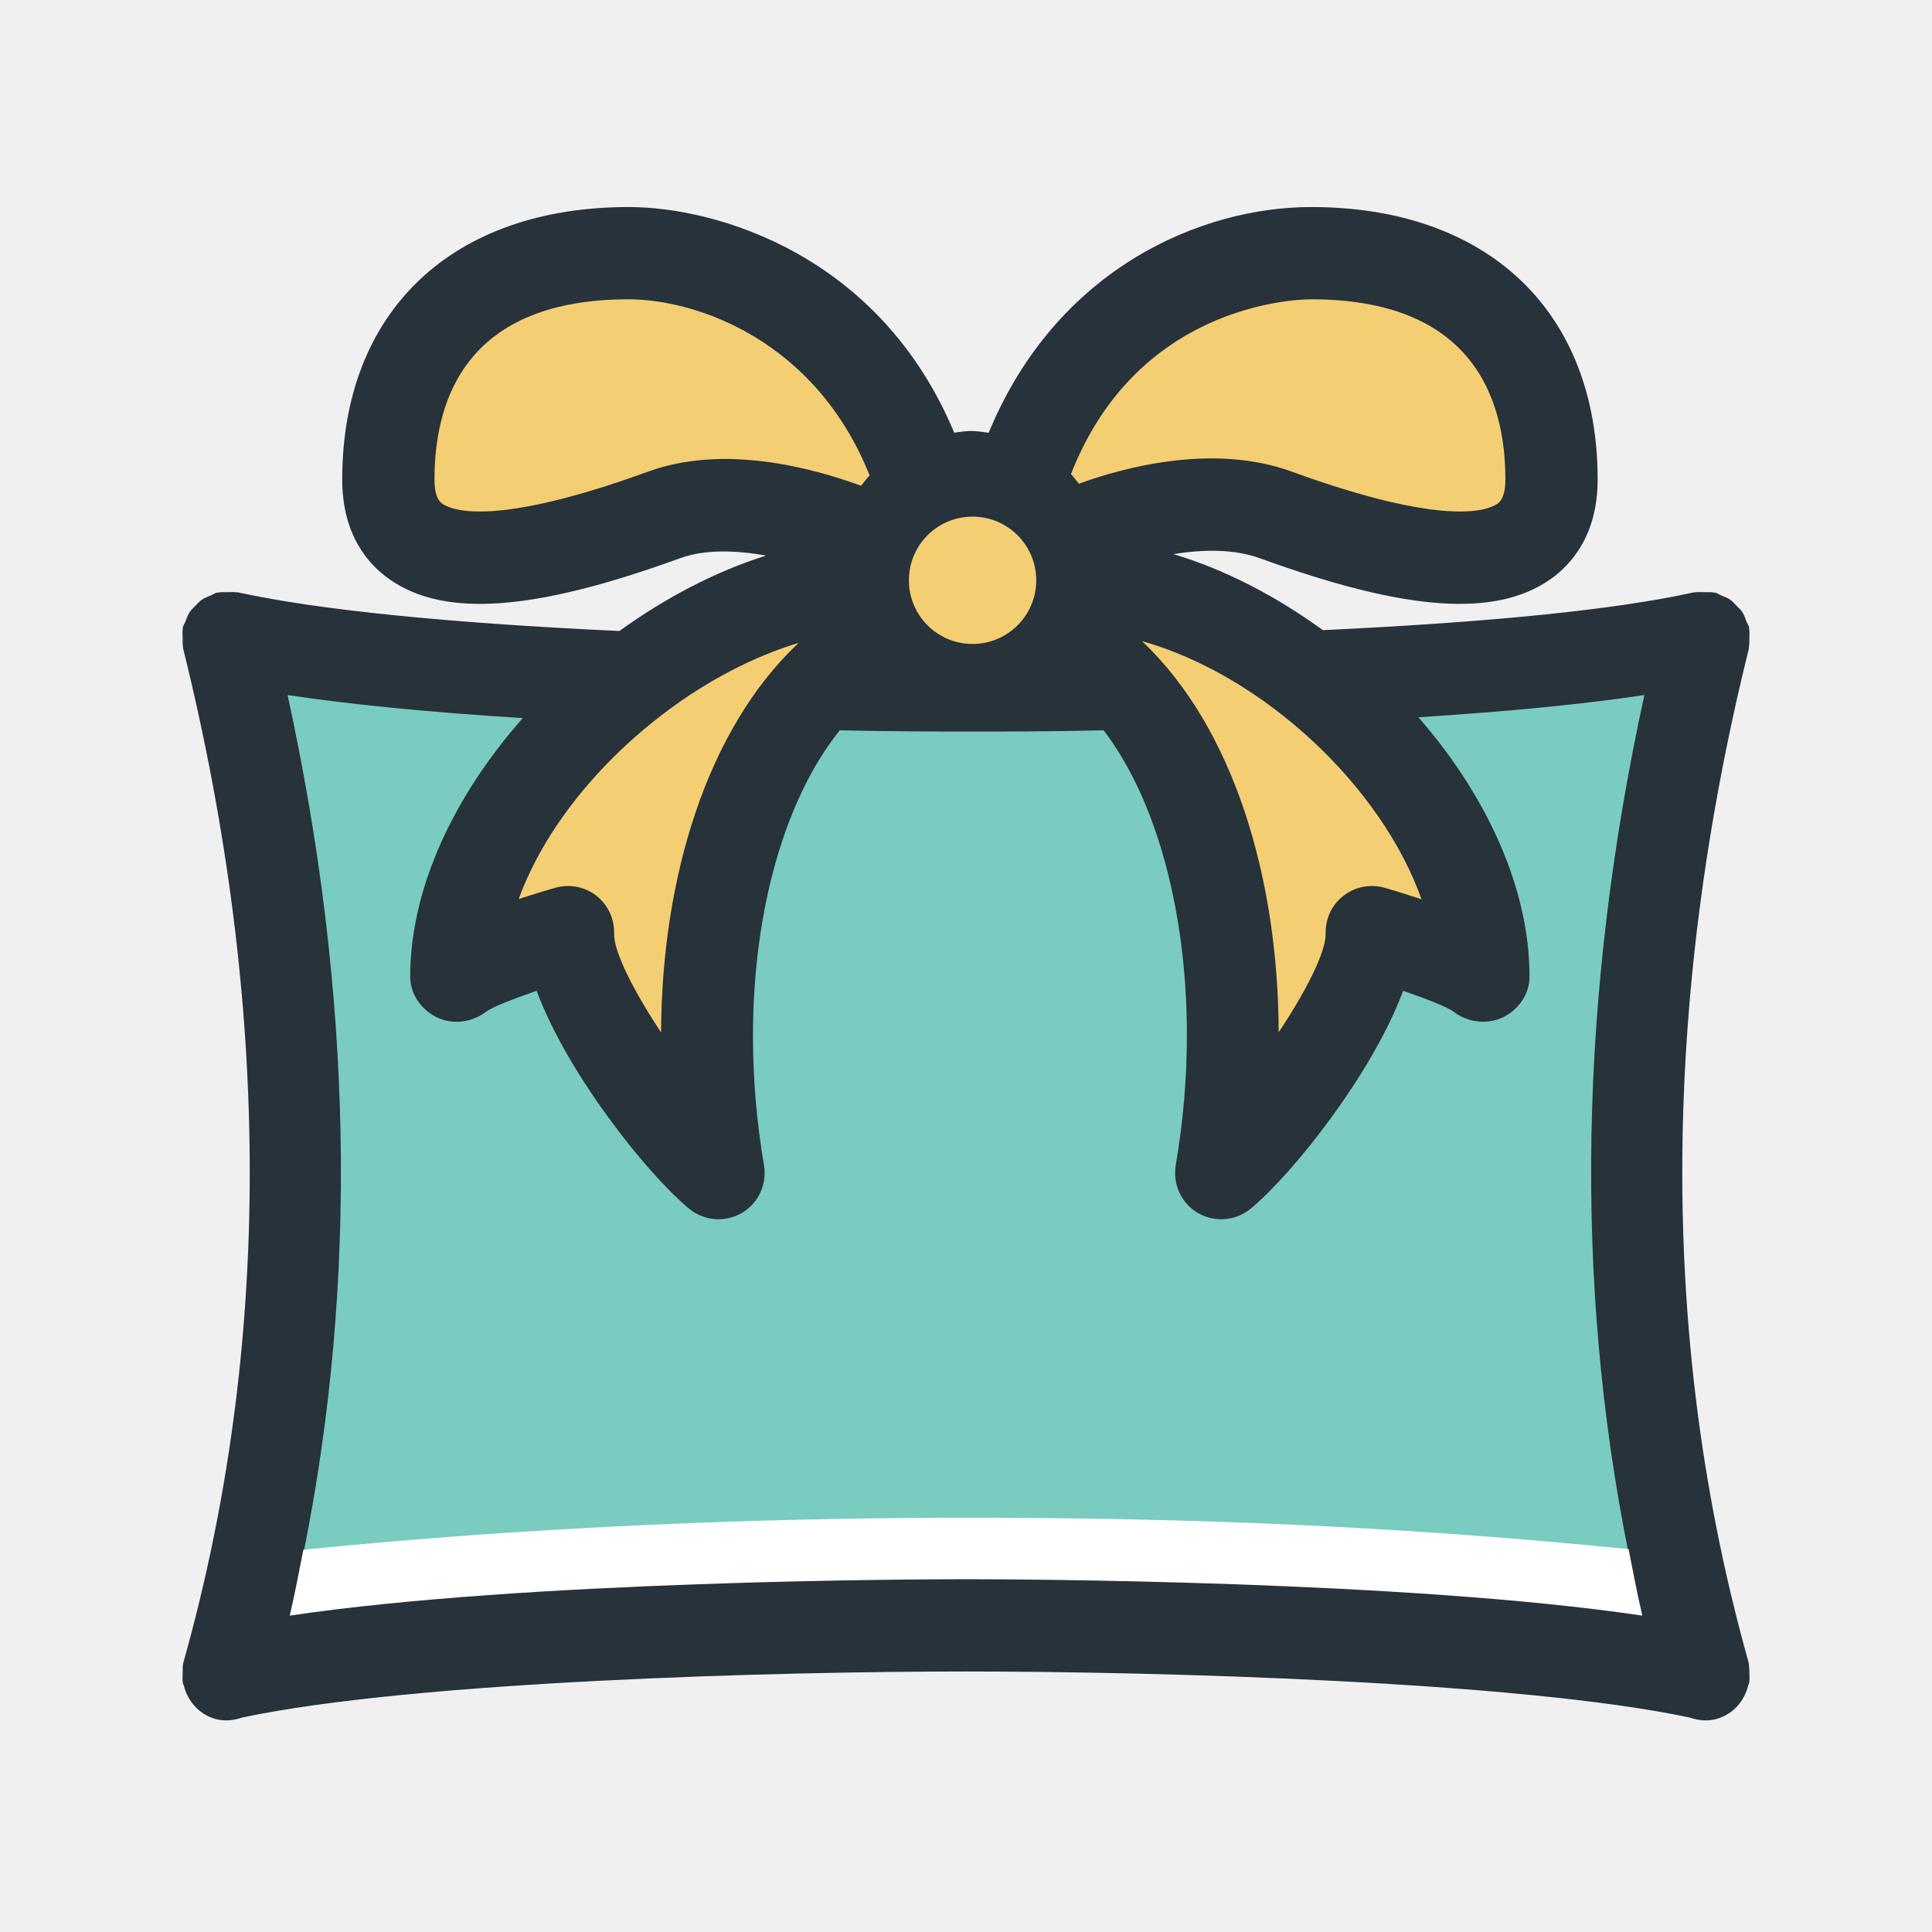
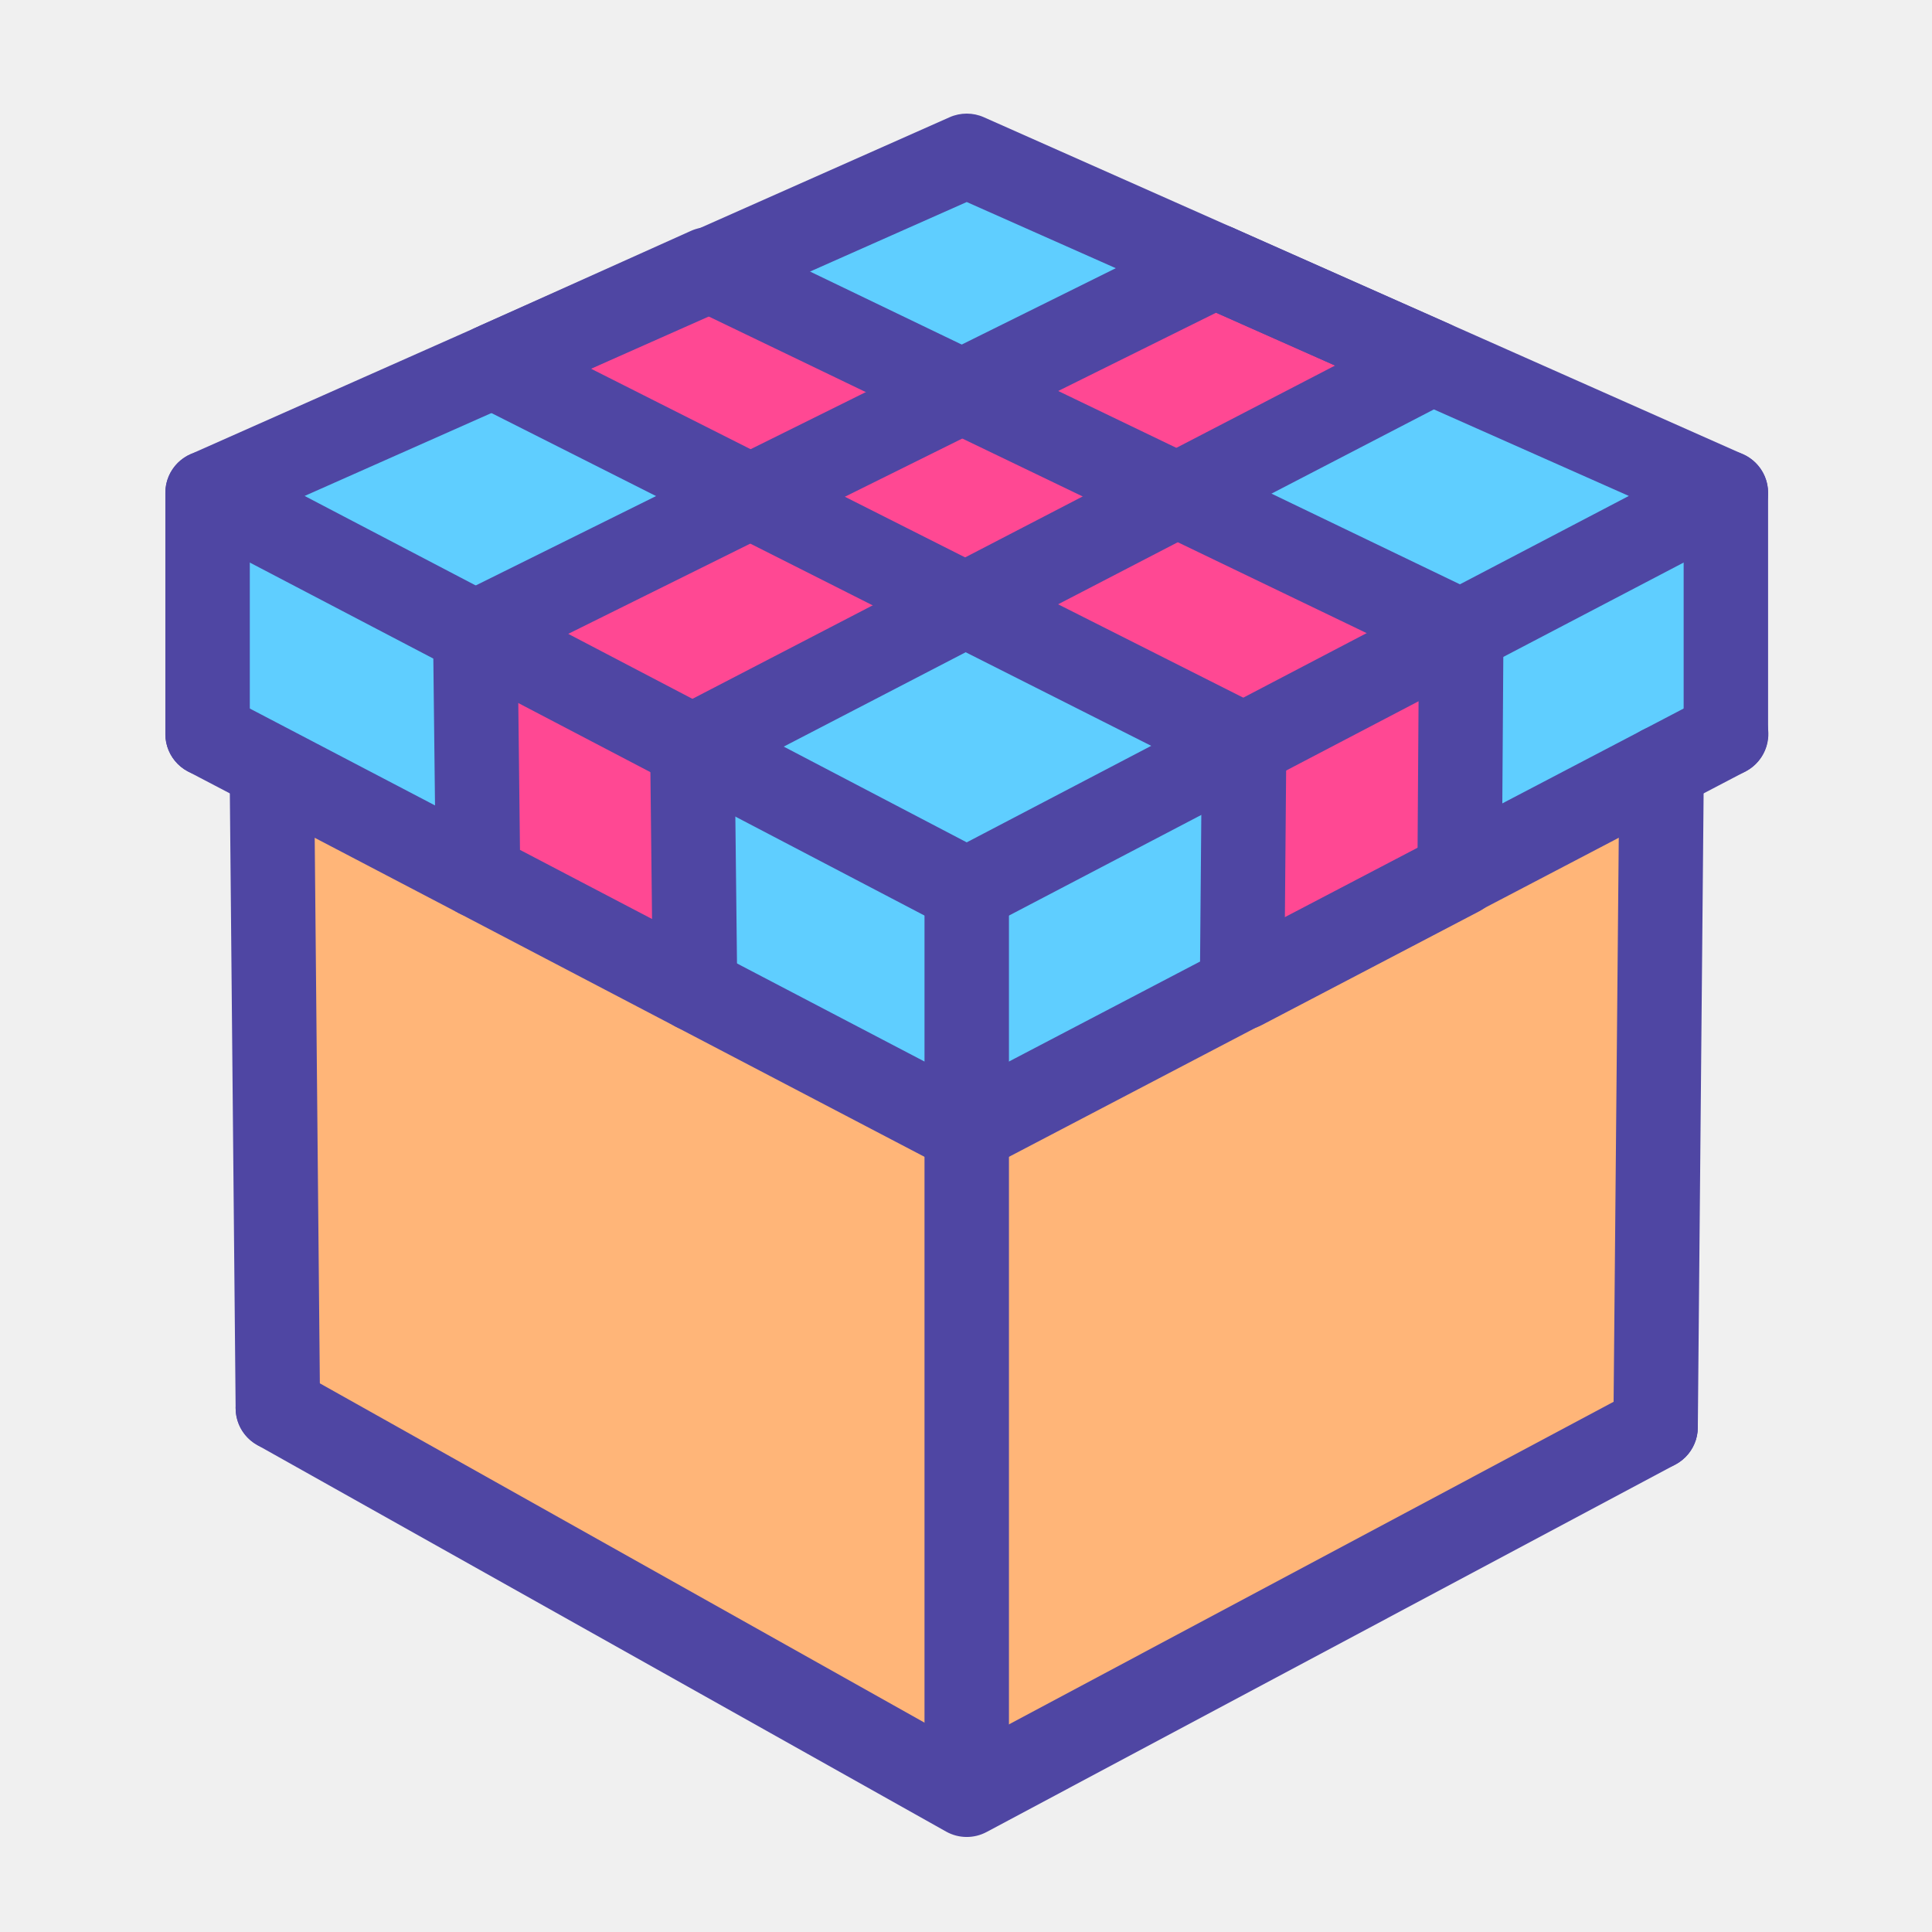
- <svg xmlns="http://www.w3.org/2000/svg" t="1732014628991" class="icon" viewBox="0 0 1024 1024" version="1.1" p-id="1351" width="200" height="200">
-   <path d="M926.759 881.146c0.443 1.845 0.381 3.694 0.443 5.604 0.066 1.718 0.192 3.375-0.127 5.03 0 0.127 0.066 0.189 0 0.316-0.061 0.385-0.316 0.639-0.443 1.021-1.976 8.34-7.961 15.473-16.812 17.957-4.965 1.399-9.803 0.763-14.325-0.766-90.928-19.229-283.289-24.386-383.511-24.386s-292.645 5.157-383.511 24.386c-4.518 1.529-9.359 2.164-14.325 0.766-8.802-2.484-14.788-9.617-16.763-17.894-0.127-0.381-0.382-0.697-0.509-1.082 0-0.127 0.066-0.254 0-0.316-0.254-1.656-0.127-3.312-0.062-5.03 0-1.911-0.066-3.759 0.382-5.604 0.062-0.066 0-0.127 0.062-0.192 46.881-166.697 46.818-347.471-0.189-537.219-0.066-0.254 0-0.443-0.066-0.701-0.316-1.591-0.189-3.309-0.189-5.03 0-1.591-0.258-3.182 0.062-4.711 0.066-0.189-0.062-0.446 0-0.701 0.254-1.209 1.021-2.164 1.464-3.309 0.639-1.657 1.148-3.247 2.103-4.714 0.89-1.336 2.038-2.419 3.182-3.563 1.082-1.082 2.038-2.23 3.312-3.12 1.464-1.021 3.12-1.594 4.838-2.296 1.099-0.443 1.927-1.209 3.136-1.464 0.192-0.062 0.446 0 0.639-0.062 1.653-0.319 3.375-0.192 5.03-0.192 1.591 0 3.182-0.189 4.711 0.066 0.254 0.062 0.446-0.066 0.701 0 42.851 9.359 111.047 16.236 202.294 20.503 24.193-17.448 50.554-31.391 77.745-39.989-15.854-2.8-32.347-3.439-45.716 1.464-77.3 28.083-124.739 31.519-153.839 11.143-11.459-8.023-25.086-23.685-25.086-52.911 0-89.08 58.134-144.414 151.798-144.414 47.311 0 133.398 25.788 172.558 119.582 2.93-0.319 5.793-0.893 8.851-0.893 3.185 0 6.305 0.573 9.425 0.955 36.034-87.296 112.76-119.644 170.96-119.644 93.602 0 151.801 55.334 151.801 144.414 0 29.227-13.692 44.888-25.09 52.911-29.162 20.375-76.6 16.939-153.836-11.143-13.882-5.093-30.437-4.711-45.909-2.227 27.633 8.277 54.568 22.413 79.211 40.305 90.097-4.268 154.663-10.823 196.816-20.056 0.254-0.066 0.509 0.062 0.697 0 1.529-0.254 3.123-0.066 4.714-0.066 1.718 0 3.436-0.127 5.03 0.192 0.254 0.062 0.443 0 0.701 0.062 1.144 0.254 1.972 1.021 3.054 1.402 1.718 0.701 3.375 1.275 4.903 2.357 1.275 0.89 2.23 2.038 3.247 3.12 1.148 1.145 2.357 2.164 3.247 3.563 0.955 1.467 1.402 3.058 2.038 4.714 0.446 1.145 1.209 2.1 1.464 3.309 0.066 0.254 0 0.512 0 0.701 0.319 1.529 0.127 3.12 0.127 4.711-0.061 1.721 0.13 3.439-0.254 5.03-0.062 0.258 0.066 0.446 0 0.701-46.991 189.687-47.054 370.457-0.189 537.219 0.002 0.065 0.002 0.127 0.002 0.191z" fill="#27323A" p-id="1352" />
-   <path d="M605.265 339.787c48.648 45.974 72.208 125.567 72.462 207.389 14.009-21.142 24.898-42.026 24.898-52.022v-1.082c0-7.514 3.436-14.648 9.422-19.293a24.435 24.435 0 0 1 21.65-4.268c4.838 1.336 11.971 3.566 19.741 6.113-21.396-60.299-84.241-118.815-148.173-136.837zM567.637 251.281c1.526 1.591 2.8 3.375 4.202 5.093 24.066-8.72 71.25-21.52 112.765-6.429 81.441 29.67 104.043 20.565 109.012 17.063 1.144-0.828 4.268-2.993 4.268-12.861 0-43.555-17.894-95.512-102.899-95.512-9.741 0-92.519 3.375-127.347 92.646zM481.739 307.571c0 18.654 15.091 33.745 33.745 33.745 18.596 0 33.748-15.091 33.748-33.745 0-18.657-15.154-33.748-33.748-33.748-18.654-0.001-33.745 15.09-33.745 33.748zM456.395 257.456c1.467-1.845 2.93-3.756 4.521-5.474-28.973-72.398-92.581-93.347-127.732-93.347-85.066 0-102.896 51.957-102.896 95.512 0 9.868 3.054 12.033 4.202 12.861 5.03 3.502 27.571 12.607 109.073-17.063 39.863-14.519 86.154-2.231 112.831 7.51zM274.923 476.497c7.641-2.484 14.71-4.648 19.548-5.986 7.453-2.103 15.537-0.509 21.65 4.268 5.92 4.645 9.359 11.779 9.359 19.293v1.082c0 9.995 10.954 30.945 24.898 52.084 0.382-81.692 24.069-160.587 72.906-206.496-24.386 7.387-48.455 20.187-70.168 36.422-0.127 0.127-0.254 0.192-0.382 0.319-35.465 26.617-64.504 62.4-77.811 99.014z" fill="#F4CE73" p-id="1353" />
-   <path d="M863.052 822.533c-28.878-143.647-26.029-295.892 8.499-454.155-32.093 4.838-71.889 8.725-119.77 11.779 35.656 40.879 58.897 90.1 58.897 137.411 0 9.295-5.666 17.445-14.009 21.586-8.404 4.075-18.781 2.8-26.168-2.866-3.182-2.484-14.136-6.752-26.808-11.143-16.363 44.061-58.832 97.423-80.929 115.568-7.896 6.432-18.974 7.322-27.76 2.23a24.458 24.458 0 0 1-12.164-21.142c0-1.399 0.127-2.739 0.319-4.138a408.733 408.733 0 0 0 5.92-69.15c0-65.841-16.427-125.248-44.125-161.416-29.99 0.636-50.747 0.636-70.487 0.636h-2.484c-19.675 0-37.82-0.062-66.92-0.636-28.846 35.975-45.974 95.257-45.974 161.923 0 22.348 1.848 45.463 5.859 68.642 0.192 1.399 0.319 2.739 0.319 4.138a24.457 24.457 0 0 1-12.164 21.142c-8.786 5.093-19.864 4.202-27.76-2.23-22.097-18.146-64.566-71.443-80.929-115.568-12.672 4.391-23.626 8.659-26.873 11.143-7.384 5.666-17.764 7.002-26.104 2.866-8.343-4.141-14.009-12.291-14.009-21.586 0-47.122 23.558-96.085 59.66-136.964-49.919-3.12-91.372-7.195-124.673-12.225 34.593 158.296 37.442 310.572 8.565 454.125-2.277 11.332 704.348 11.332 702.072 0.03z" fill="#79CCBF" p-id="1354" />
-   <path d="M511.983 804.42c-165.138 0-291.722 10.95-351.21 17.002-2.341 11.652-4.457 23.368-7.211 34.893 125.375-18.657 332.826-19.293 358.421-19.293 25.598 0 233.112 0.636 358.486 19.293-2.768-11.652-4.92-23.463-7.274-35.245-120.917-12.098-231.725-16.649-351.212-16.649z" fill="#FFFFFF" p-id="1355" />
+ <svg xmlns="http://www.w3.org/2000/svg" t="1770544745633" class="icon" viewBox="0 0 1024 1024" version="1.1" p-id="4700" width="200" height="200">
+   <path d="M880.699 406.886l-107.064 56.01 0.863-128.036-0.288-0.128 140.536-73.529v127.876zM914.746 261.203l-140.536 73.529-150.318-72.346 135.325-70.204z" fill="#5FCEFF" p-id="4701" />
+   <path d="M774.498 334.86l-0.863 128.036-115.312 60.358 1.087-128.164-0.288-0.16 115.089-60.198z" fill="#FF4893" p-id="4702" />
+   <path d="M623.892 262.386l150.318 72.346-115.089 60.198-147.441-74.36z" fill="#FF4893" p-id="4703" />
+   <path d="M644.895 141.415l114.321 50.767-114.321-50.767z" fill="#5FCEFF" p-id="4704" />
+   <path d="M759.217 192.182l-135.325 70.204-114.002-54.859 134.142-66.496 0.863 0.384z" fill="#FF4893" p-id="4705" />
+   <path d="M659.409 395.089l-1.087 128.164-145.939 76.342v-127.876l146.738-76.79z" fill="#5FCEFF" p-id="4706" />
+   <path d="M659.121 394.929l-146.738 76.79-145.427-76.086 144.724-75.063zM644.032 141.031l-134.142 66.496-133.854-64.418 136.348-60.517z" fill="#5FCEFF" p-id="4707" />
+   <path d="M623.892 262.386l-112.211 58.184-113.938-57.448 112.147-55.594z" fill="#FF4893" p-id="4708" />
+   <path d="M512.384 943.23v-343.635l145.939-76.342v0.256l115.312-60.326v-0.288l107.064-56.01-3.197 349.581-365.118 194.787-3.421-1.918z" fill="#FFB578" p-id="4709" />
+   <path d="M512.384 599.595v343.635l-3.421 6.106-361.698-202.971-3.197-339.479 109.302 57.193 115.025 60.198z" fill="#FFB578" p-id="4710" />
+   <path d="M512.384 471.719v127.876l-143.989-75.319-1.439-128.643z" fill="#5FCEFF" p-id="4711" />
+   <path d="M511.68 320.569l-144.724 75.063-115.057-60.198v-0.032l145.843-72.282zM509.89 207.527l-112.147 55.594-136.668-68.957 2.589-1.183 112.371-49.872z" fill="#FF4893" p-id="4712" />
+   <path d="M261.075 194.164l136.668 68.957-145.843 72.282v0.032l-141.879-74.232z" fill="#5FCEFF" p-id="4713" />
+   <path d="M366.957 395.633l1.439 128.643-115.025-60.198-1.471-128.643z" fill="#FF4893" p-id="4714" />
+   <path d="M144.068 406.886l-34.047-17.807v-127.876l141.879 74.232 1.471 128.643z" fill="#5FCEFF" p-id="4715" />
+   <path d="M512.384 494.097a22.394 22.394 0 0 1-10.374-2.548L99.647 281.03a22.375 22.375 0 0 1 1.298-40.281l151.054-67.039a22.382 22.382 0 0 1 18.155 40.911l-108.695 48.238 350.927 183.605 350.927-183.605-227.495-100.99a22.378 22.378 0 0 1 18.162-40.904l269.847 119.785a22.378 22.378 0 0 1 1.295 40.281l-402.359 210.516a22.394 22.394 0 0 1-10.38 2.551z" fill="#4F46A3" p-id="4716" />
+   <path d="M263.677 215.366a22.378 22.378 0 0 1-20.467-13.309 22.378 22.378 0 0 1 11.378-29.53l248.719-110.389a22.369 22.369 0 0 1 18.158 0l131.648 58.439a22.378 22.378 0 1 1-18.155 40.908l-122.569-54.408-239.649 106.358a22.282 22.282 0 0 1-9.063 1.931zM253.351 486.46a22.276 22.276 0 0 1-10.355-2.554l-143.346-74.996a22.378 22.378 0 0 1-9.456-30.201 22.378 22.378 0 0 1 30.201-9.456l143.352 74.999a22.372 22.372 0 0 1 9.453 30.201 22.378 22.378 0 0 1-19.85 12.008zM512.384 621.973a22.359 22.359 0 0 1-10.374-2.551l-143.989-75.322a22.372 22.372 0 0 1-9.456-30.198 22.369 22.369 0 0 1 30.201-9.456l133.615 69.894 391.991-205.091a22.378 22.378 0 1 1 20.742 39.658l-402.359 210.516a22.298 22.298 0 0 1-10.371 2.551z" fill="#4F46A3" p-id="4717" />
+   <path d="M110.021 411.457a22.378 22.378 0 0 1-22.378-22.378v-127.876a22.378 22.378 0 1 1 44.757 0v127.876a22.378 22.378 0 0 1-22.378 22.378zM914.746 411.457a22.378 22.378 0 0 1-22.378-22.378v-127.876a22.378 22.378 0 1 1 44.757 0v127.876a22.378 22.378 0 0 1-22.378 22.378zM512.384 973.633a22.343 22.343 0 0 1-10.949-2.864L136.316 765.876a22.378 22.378 0 0 1 21.902-39.031l354.437 198.899 354.313-189.023a22.378 22.378 0 1 1 21.068 39.488l-365.118 194.79a22.353 22.353 0 0 1-10.534 2.634z" fill="#4F46A3" p-id="4718" />
+   <path d="M512.384 965.609a22.378 22.378 0 0 1-22.378-22.378v-343.635a22.378 22.378 0 1 1 44.757 0v343.632a22.378 22.378 0 0 1-22.378 22.382zM147.262 768.743a22.378 22.378 0 0 1-22.372-22.171l-3.197-339.476 22.378-0.243 22.378 0.032 3.197 339.268a22.378 22.378 0 0 1-22.167 22.586l-0.217 0.003zM877.505 778.845h-0.208a22.385 22.385 0 0 1-22.174-22.583l3.197-349.578a22.394 22.394 0 0 1 22.375-22.19h0.105a22.362 22.362 0 0 1 22.276 22.362v0.032l-3.197 349.786a22.378 22.378 0 0 1-22.375 22.171z" fill="#4F46A3" p-id="4719" />
+   <path d="M512.384 621.973a22.378 22.378 0 0 1-22.378-22.378v-127.876a22.378 22.378 0 1 1 44.757 0v127.876a22.378 22.378 0 0 1-22.378 22.378zM368.395 546.654a22.359 22.359 0 0 1-10.374-2.551l-115.025-60.198a22.375 22.375 0 0 1-12.001-19.571l-1.471-128.643a22.42 22.42 0 0 1 12.439-20.339l392.129-194.372a22.369 22.369 0 0 1 19.022-0.4l115.184 51.15a22.378 22.378 0 0 1 1.224 40.316l-380.035 197.108 1.266 113.161a22.378 22.378 0 0 1-22.295 24.335l-0.064 0.003z m-92.8-96.204l70.006 36.637-1.02-91.204a22.375 22.375 0 0 1 12.072-20.115l350.953-182.022-63.053-27.998-370.118 183.464 1.16 101.24z" fill="#4F46A3" p-id="4720" />
+   <path d="M658.322 545.887a22.375 22.375 0 0 1-22.378-22.378v-0.256l0.972-114.459L250.992 214.145a22.378 22.378 0 0 1 0.78-40.332l2.589-1.183 111.828-50.249a22.388 22.388 0 0 1 18.785 0.201l0.671 0.32 398.206 191.638c7.823 3.737 13.082 11.777 13.021 20.473l-0.866 128.036c-0.058 8.274-4.674 16.128-12.004 19.965l-115.312 60.322a22.324 22.324 0 0 1-10.368 2.551zM313.05 195.324l356.148 179.624c0.256 0.131 0.512 0.265 0.764 0.403l0.291 0.16a22.378 22.378 0 0 1 11.534 19.766l-0.774 91.102 70.332-36.793 0.678-100.699-376.979-181.424-61.994 27.861z" fill="#4F46A3" p-id="4721" />
</svg>
